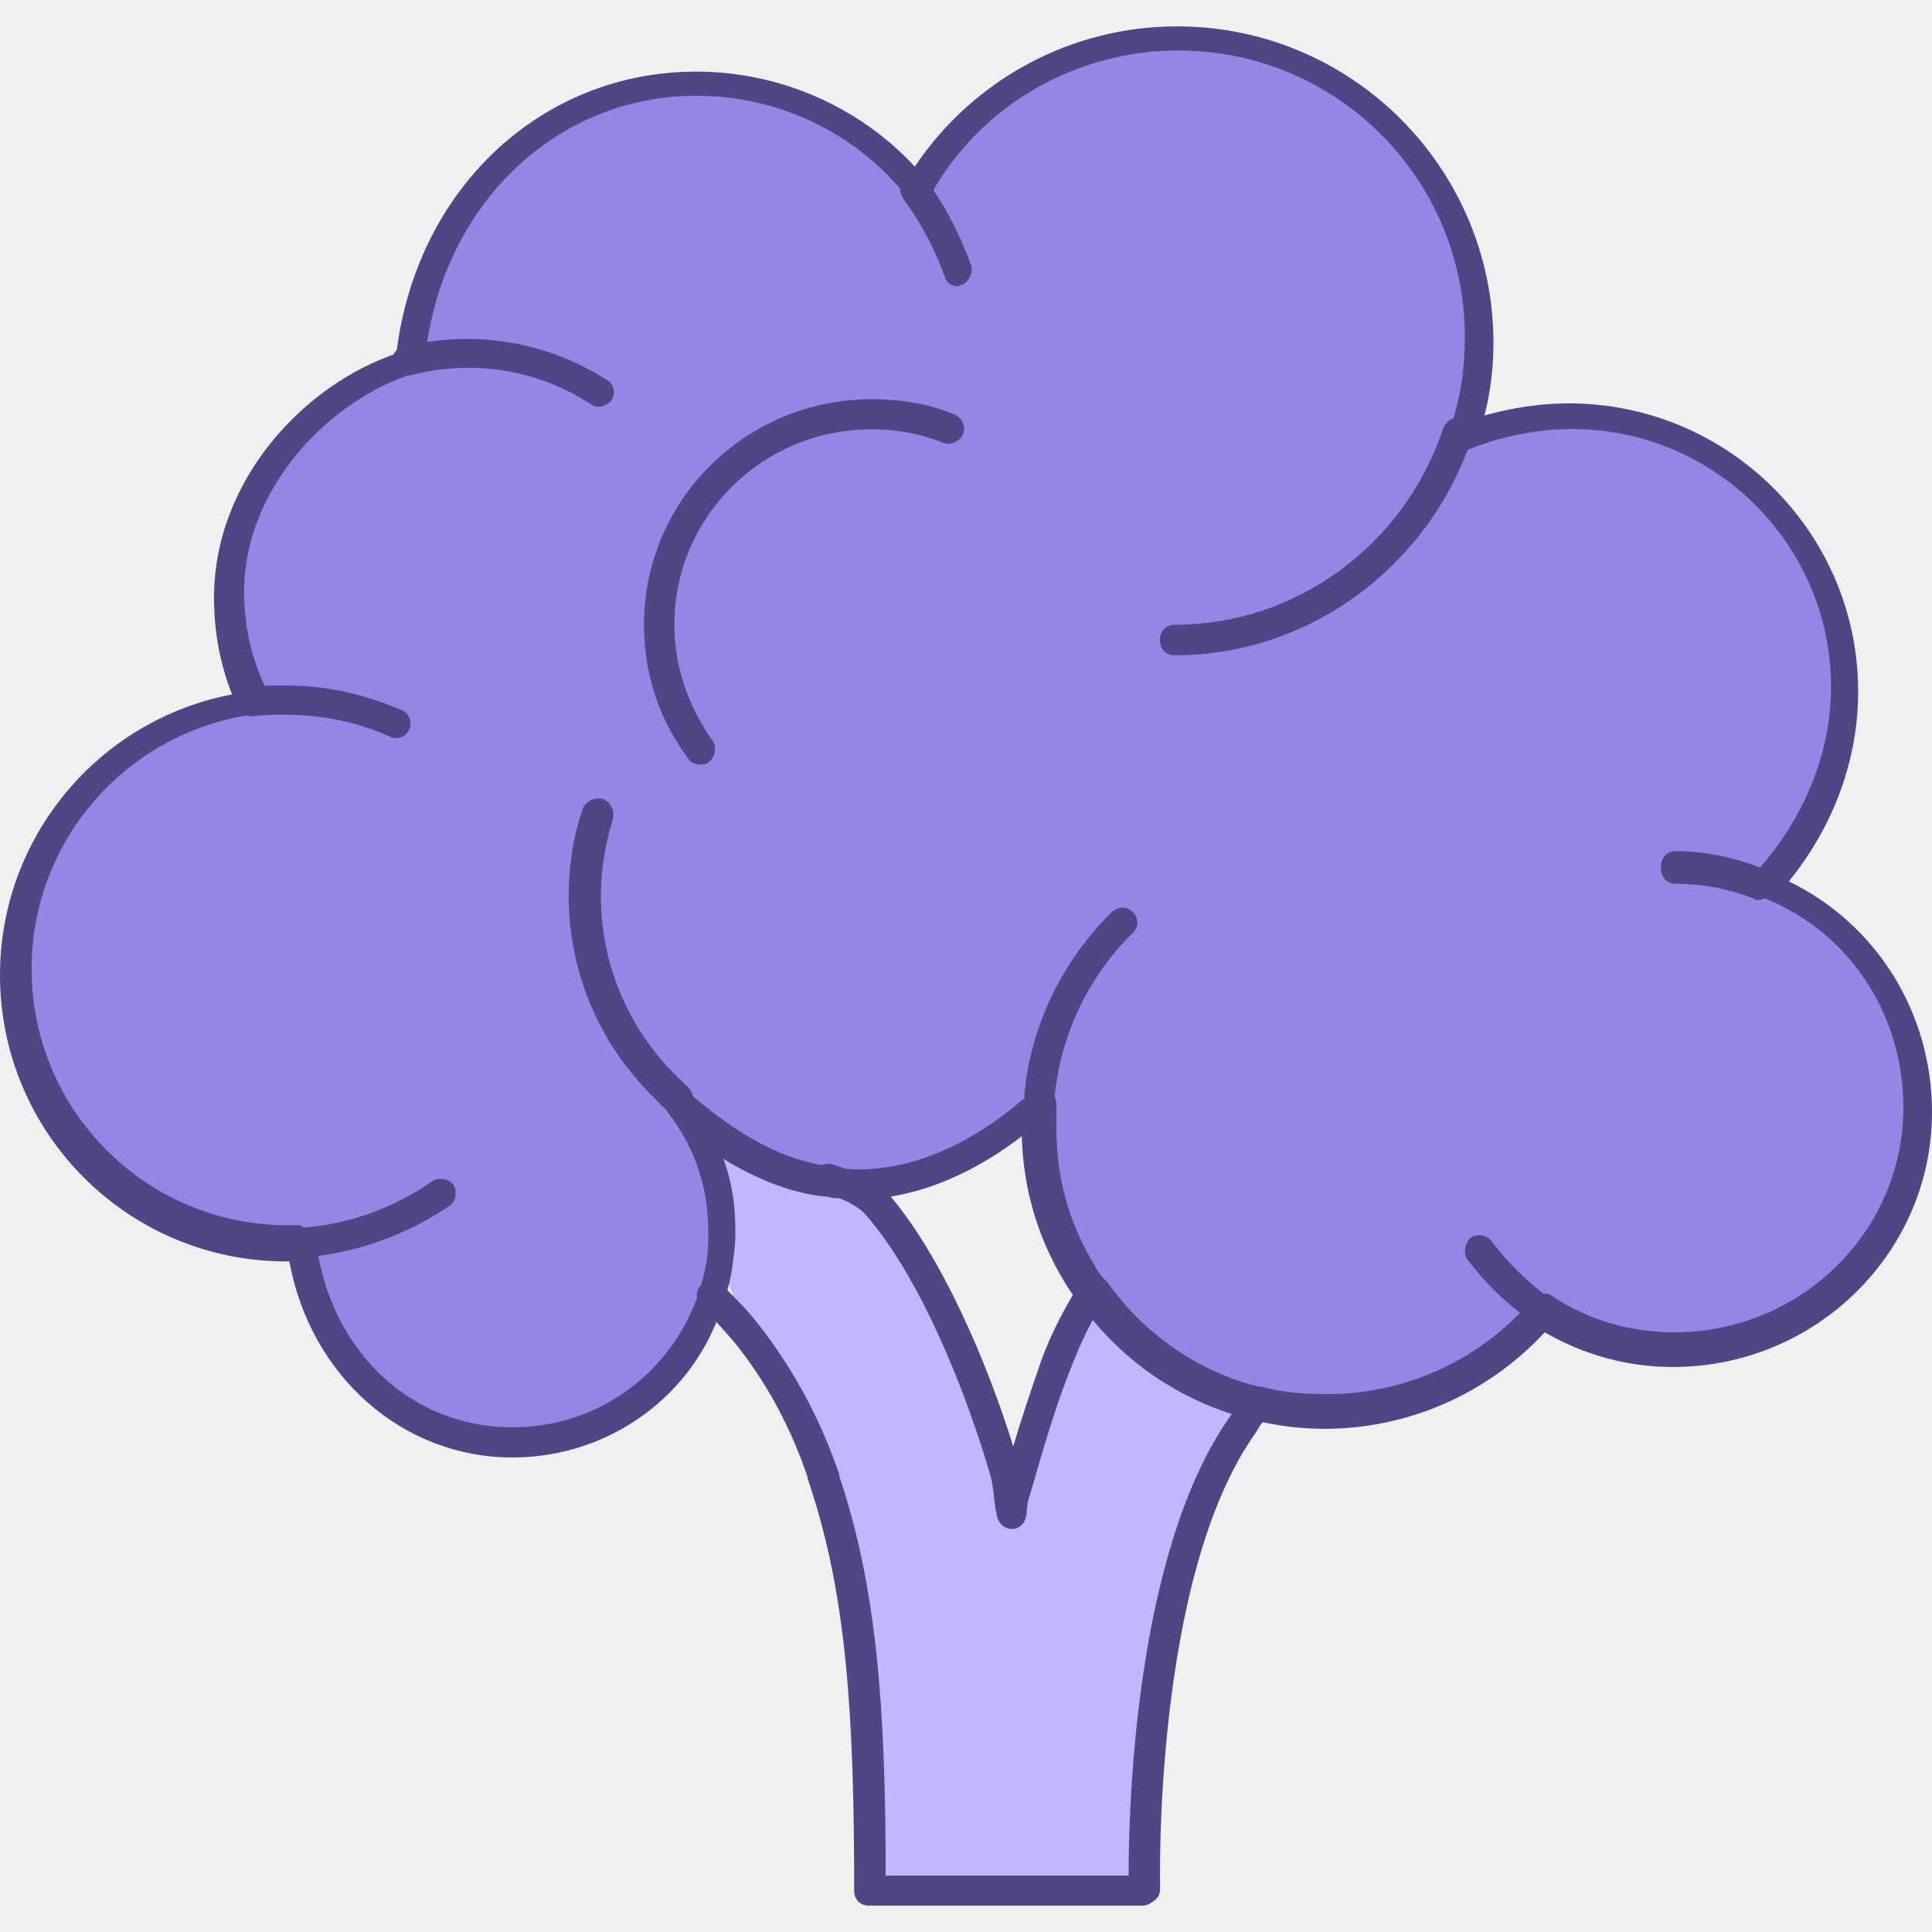
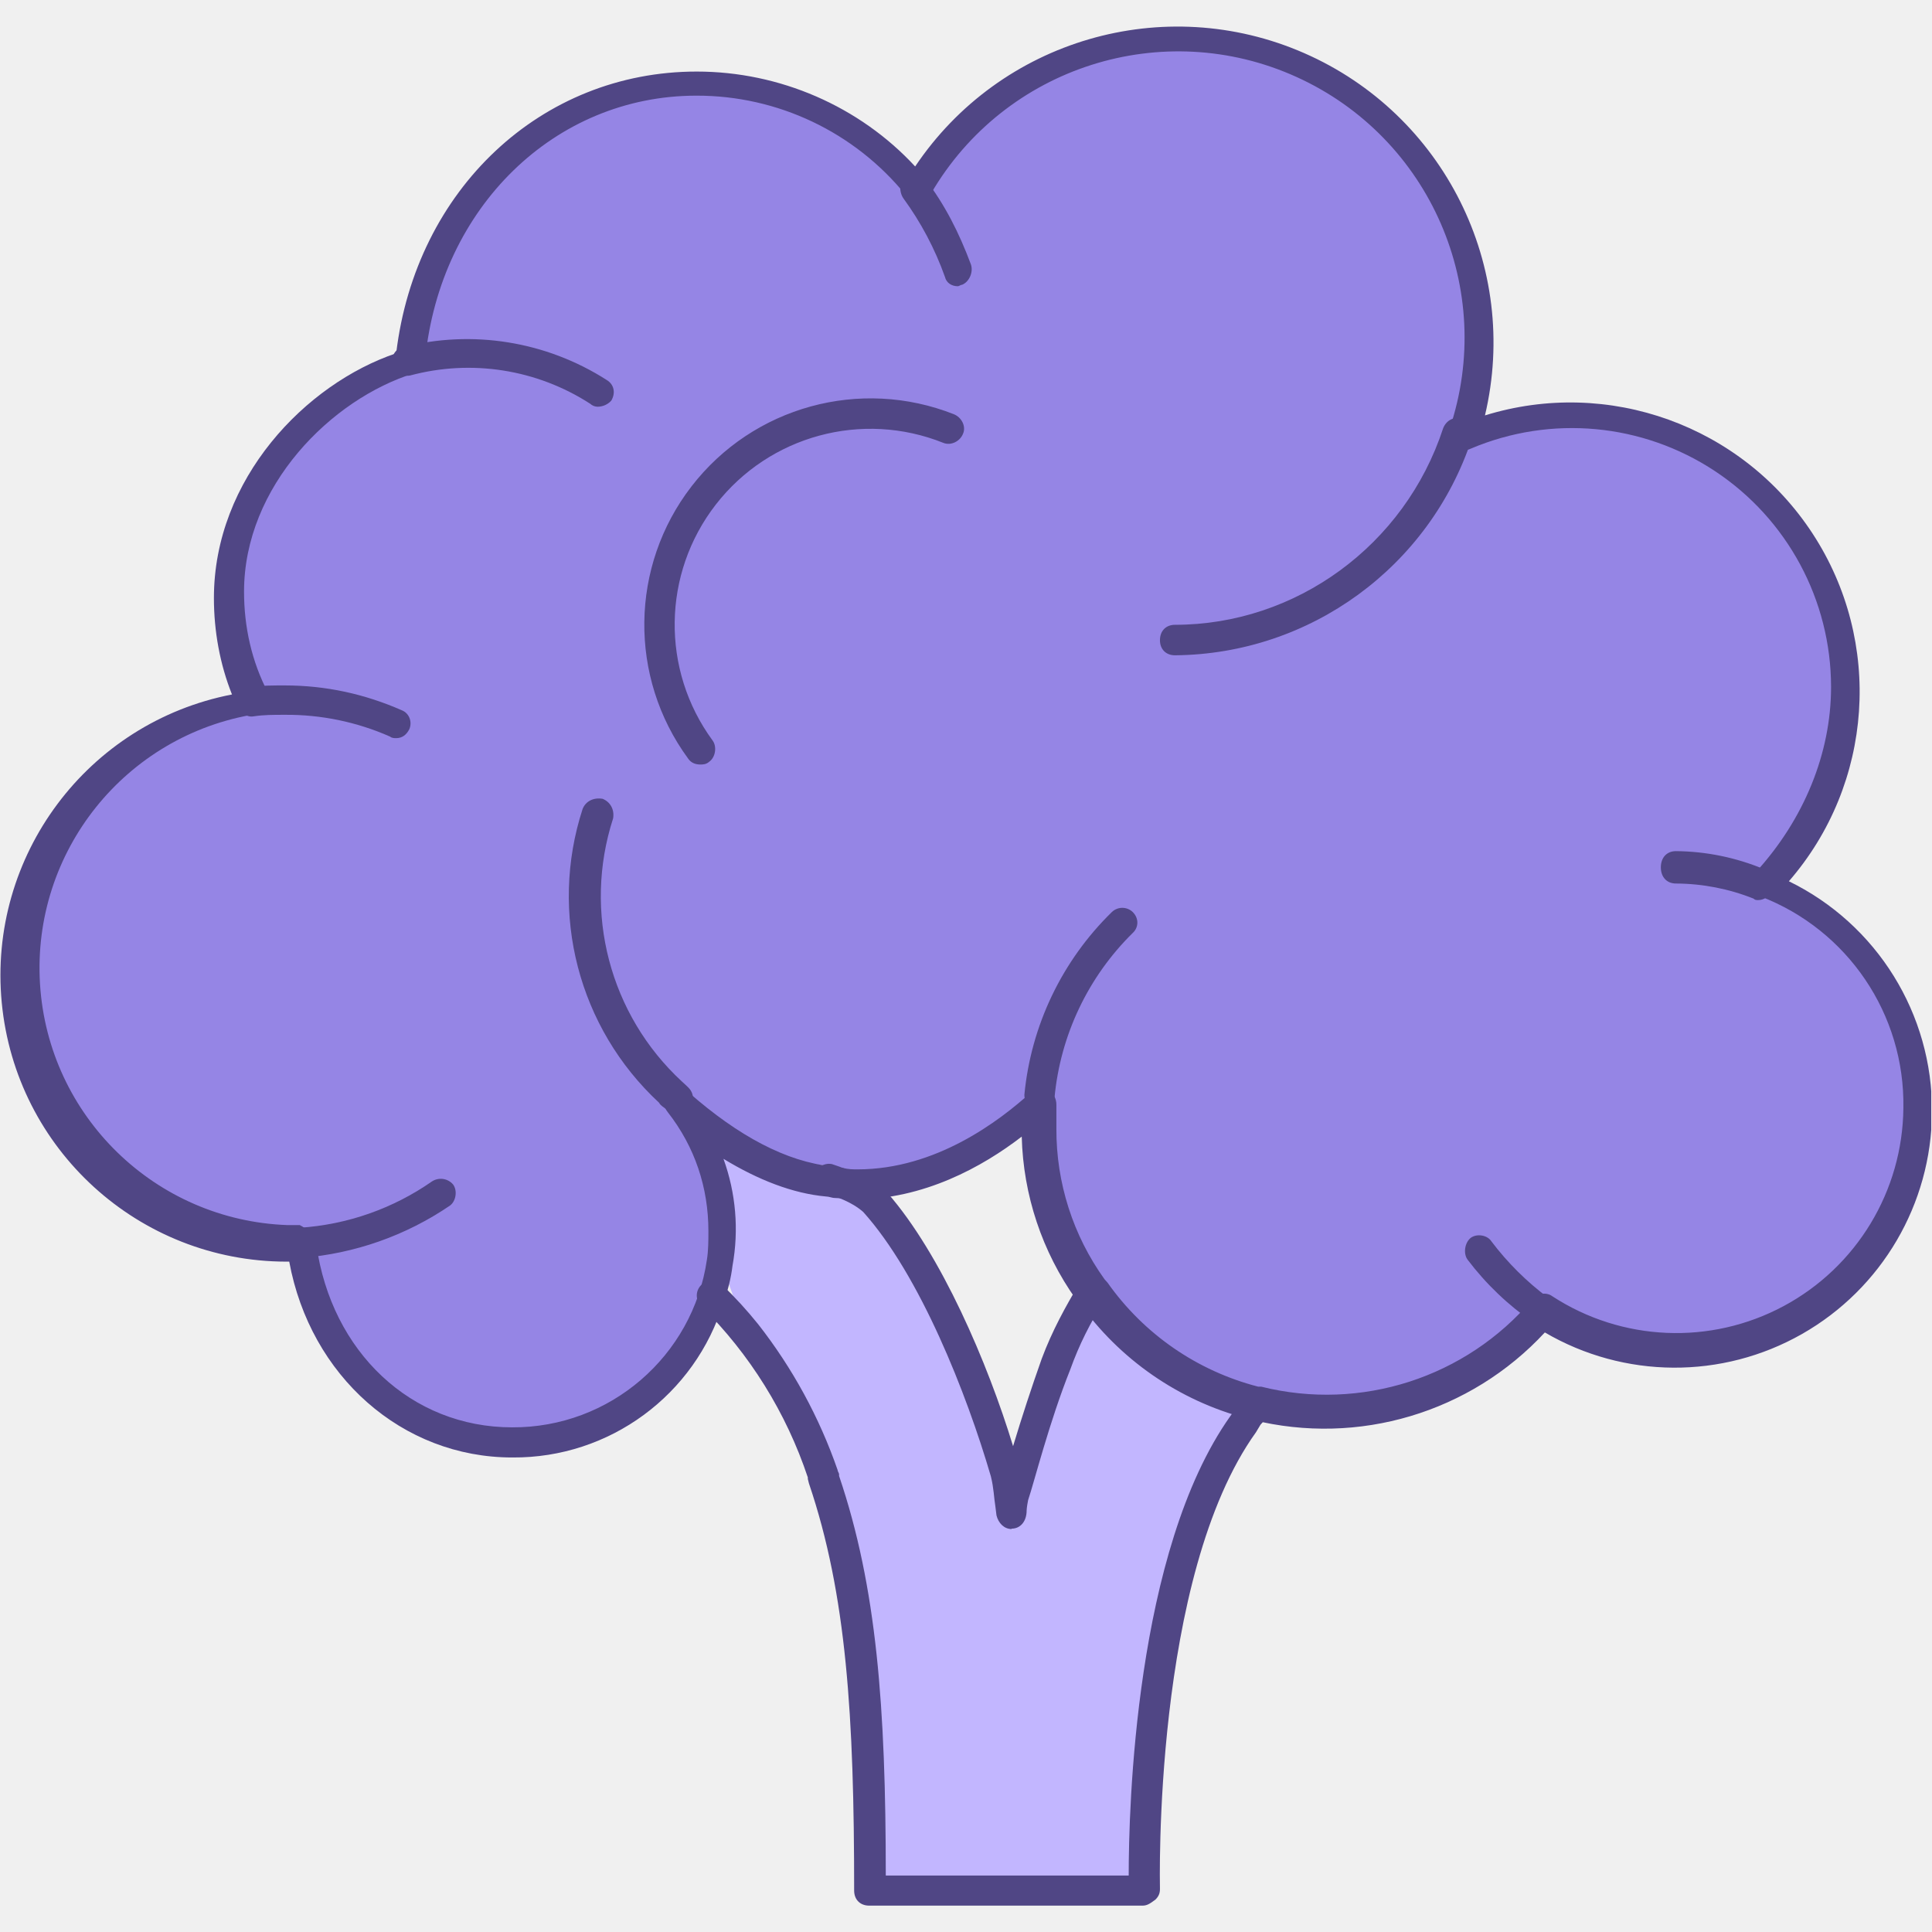
- <svg xmlns="http://www.w3.org/2000/svg" width="513" height="513" viewBox="0 0 513 513" fill="none">
-   <g clip-path="url(#clip0_4_118)">
-     <path d="M191.2 334.481C191.6 331.676 191.6 328.87 191.6 326.065C191.6 313.24 187.2 301.218 180 292C190.8 301.618 204.8 308.031 220 309.634L221.6 310.034C224.4 312.038 228 315.244 232 318.45L266.8 390.588C268 394.996 268 398.603 268.4 401.408C268.4 401.408 268.4 399.805 269.2 397.401L270.8 401.408L280 362.134C283.2 354.519 286.4 346.905 289.6 342.095C299.6 356.523 314.4 366.943 332 371.351C331.2 373.355 330.8 376.16 330 377.763C301.6 417.84 303.6 502 303.6 502H230.8C230.8 502 235.2 415.034 218.4 391.79V391.389C213.6 377.363 207.2 364.538 198 353.317C196 347.706 193.6 340.893 191.2 334.481Z" fill="#C2B6FF" />
-     <path d="M467.61 234.241C479.605 221.027 488.401 202.607 488.401 182.586C488.401 142.543 455.215 110.108 415.231 110.108C405.235 110.108 395.639 112.11 386.843 115.714C389.642 107.705 391.241 98.896 391.241 90.086C391.241 46.039 355.655 10 311.274 10C281.686 10 256.096 26.017 242.102 50.043C228.108 32.825 206.916 22.013 183.326 22.013C142.143 22.013 111.356 54.848 107.357 95.692C83.367 102.9 59.377 127.727 59.377 157.759C59.377 168.17 61.776 177.78 66.174 186.189C30.589 190.594 3 221.027 3 257.867C3 297.509 35.787 329.944 75.37 329.944C76.97 329.944 79.369 329.944 79.369 329.544C83.367 358.775 105.758 382 135.346 382C160.136 382 181.327 365.983 188.524 343.158C189.324 340.355 190.123 337.552 190.523 334.349C190.523 333.948 190.523 334.349 190.523 333.948C190.923 331.145 190.923 328.342 190.923 325.94C190.923 313.126 186.525 301.113 179.328 291.903C190.123 301.513 204.118 307.92 219.311 309.522C221.71 309.922 223.71 310.723 226.109 310.723L226.908 313.927C245.701 313.927 262.494 305.117 275.288 293.505C274.889 295.907 274.889 296.308 274.889 298.71C274.889 312.726 278.887 326.741 285.284 337.953L287.683 339.554L285.284 337.953C286.484 339.955 287.683 340.756 288.883 342.758C296.48 353.569 311.673 363.18 326.467 368.786L331.265 372.39C331.665 372.39 332.065 371.589 332.465 371.589C334.464 371.989 336.463 372.39 338.462 372.79C338.862 372.79 338.862 372.79 339.262 372.79C342.861 373.191 346.859 373.591 350.857 373.591C374.048 373.591 394.44 363.18 408.434 347.163C408.434 347.163 408.434 347.163 408.834 347.163C418.83 353.569 430.825 357.574 443.619 357.574C478.805 357.574 507.993 329.143 507.993 293.905C508.393 266.676 491.6 243.451 467.61 234.241Z" fill="#9585E5" />
-     <path d="M136.053 387C106.842 387 82.432 365.377 76.83 334.945C76.43 334.945 76.03 334.945 76.03 334.945C34.013 334.945 0 300.909 0 258.865C0 222.427 26.01 191.194 61.624 184.387C58.423 176.378 56.822 167.569 56.822 158.76C56.822 127.126 81.232 101.9 105.241 93.891C110.443 50.245 143.656 19.013 184.872 19.013C206.881 19.013 228.089 28.222 242.895 44.239C258.501 21.015 284.511 7 312.522 7C358.94 7 396.555 44.64 396.555 91.088C396.555 97.495 395.754 104.302 394.154 110.309C401.356 108.307 408.959 107.105 416.562 107.105C458.979 107.105 493.392 141.542 493.392 183.586C493.392 201.605 486.99 219.223 474.985 234.039C498.194 245.251 513 268.876 513 295.303C513 332.543 482.188 362.975 444.173 362.975C432.169 362.975 420.564 359.771 410.16 353.765C394.954 370.182 373.746 379.392 351.737 379.392C345.335 379.392 338.932 378.591 332.53 376.989C332.129 376.989 331.729 376.989 330.929 376.589C312.922 371.784 297.316 360.973 286.512 345.757L285.711 344.956C284.511 343.354 283.711 342.153 282.51 340.151C275.307 328.138 271.706 315.325 271.306 301.71C260.902 309.719 245.296 318.528 226.888 318.528C224.888 318.528 223.287 318.127 221.686 318.127C220.886 318.127 220.086 317.727 219.285 317.727C210.482 316.926 201.278 313.322 192.075 307.717C194.476 314.123 195.276 320.53 195.276 327.337C195.276 330.14 194.876 333.343 194.476 336.146C194.076 339.35 193.275 342.553 192.075 345.757C184.872 370.182 162.063 387 136.053 387ZM84.033 330.541C88.034 358.97 109.243 378.992 136.053 378.992C158.862 378.992 178.47 364.576 185.672 342.954C186.473 340.151 187.273 337.348 187.673 334.545C188.073 332.142 188.073 329.339 188.073 326.937C188.073 315.325 184.472 304.513 177.269 295.303C176.069 293.702 176.069 291.299 177.669 290.098C179.27 288.496 181.671 288.496 182.871 290.098C196.076 301.71 208.881 308.517 220.886 309.719C221.686 309.719 222.887 310.119 223.687 310.119C225.288 310.519 226.488 310.519 227.689 310.519C248.497 310.519 265.303 297.706 273.707 290.098C274.907 288.897 276.908 288.897 278.108 289.297C279.709 290.098 280.509 291.7 280.509 293.301C280.509 294.903 280.509 296.905 280.509 298.907V299.708C280.509 312.522 283.711 324.534 290.513 335.746C291.314 337.348 292.114 338.549 293.314 339.75L294.115 340.551C303.718 354.165 318.124 364.176 334.13 368.18H334.53H334.931C340.533 369.782 346.535 370.182 352.537 370.182C373.346 370.182 393.353 360.973 406.959 344.956C408.159 343.354 410.56 342.954 412.161 344.155C421.764 350.562 432.969 353.765 444.573 353.765C478.186 353.765 505.397 326.937 505.397 294.102C505.397 268.876 490.591 246.852 467.382 238.043C465.782 237.643 464.981 236.041 464.981 234.439C464.981 233.639 465.381 232.437 466.182 231.636C478.987 217.622 486.19 200.003 486.19 182.385C486.19 144.745 455.378 113.913 417.363 113.913C408.159 113.913 398.555 115.915 390.552 119.118C388.952 119.919 387.351 119.518 386.151 118.317C384.95 117.116 384.55 115.514 384.95 113.913C387.751 106.305 388.952 97.896 388.952 89.487C388.952 47.443 354.938 13.407 312.922 13.407C285.711 13.407 260.502 27.822 247.296 51.447C246.496 52.648 245.296 53.449 244.095 53.449C242.895 53.449 241.694 53.048 240.494 51.847C226.888 35.029 206.481 25.419 184.872 25.419C147.257 25.419 116.846 55.051 112.844 95.493C112.844 97.095 111.644 98.697 110.043 99.097C88.034 105.904 64.825 129.129 64.825 157.158C64.825 166.368 66.826 175.577 71.228 183.986C71.628 185.188 71.628 186.389 71.228 187.59C70.828 188.791 69.627 189.592 68.026 189.592C34.013 193.997 8.403 222.827 8.403 257.263C8.403 294.903 38.815 325.335 76.43 325.335C77.23 325.335 79.231 325.335 79.631 325.335C81.232 326.136 84.033 328.138 84.033 330.541Z" fill="#504685" />
-     <path d="M105.158 196C104.764 196 103.977 196 103.584 195.611C94.928 191.722 85.486 189.778 75.65 189.778C72.503 189.778 70.142 189.778 67.388 190.167C65.421 190.556 63.454 189 63.06 186.667C62.667 184.722 64.241 182.778 66.601 182.389C69.355 182 72.503 182 75.65 182C86.666 182 96.895 184.333 106.731 188.611C108.698 189.389 109.485 191.722 108.698 193.667C107.912 195.222 106.731 196 105.158 196Z" fill="#504685" />
-     <path d="M79.991 334C77.996 334 76 332.407 76 330.417C76 328.028 77.597 326.435 79.592 326.037C92.365 325.241 104.338 320.861 114.716 313.694C116.312 312.5 119.106 312.898 120.304 314.491C121.501 316.083 121.102 318.87 119.506 320.065C107.931 328.028 94.36 332.806 79.991 334C79.991 334 80.391 334 79.991 334Z" fill="#504685" />
-     <path d="M276 295C273.6 294.606 272 293.029 272 290.664C273.6 272.533 282 255.19 295.2 242.182C296.8 240.606 299.2 240.606 300.8 242.182C302.4 243.759 302.4 246.124 300.8 247.701C288.8 259.526 281.6 274.898 280 291.453C280 293.423 278 295 276 295Z" fill="#504685" />
-     <path d="M179.926 296C179.111 296 177.889 295.598 177.074 294.795L176.667 294.394C176.259 293.992 175.444 293.591 175.037 292.788C159.556 278.332 151 258.656 151 237.776C151 229.745 152.222 222.116 154.667 214.888C155.481 212.88 157.519 211.675 159.963 212.077C162 212.88 163.222 214.888 162.815 217.297C160.778 223.722 159.556 230.95 159.556 237.776C159.556 256.649 167.296 274.317 181.148 287.166C181.556 287.568 181.963 287.969 182.37 288.371L182.778 288.772C184.407 290.378 184.407 292.788 182.778 294.394C181.963 295.598 181.148 296 179.926 296Z" fill="#504685" />
-     <path d="M158.707 108C157.904 108 157.1 107.604 156.698 107.208C142.639 98.1 125.367 95.328 108.897 99.684C106.889 100.08 104.479 98.892 104.077 96.912C103.675 94.932 104.88 92.556 106.889 92.16C125.367 87.408 145.049 90.576 161.117 100.872C163.126 102.06 163.527 104.436 162.322 106.416C161.117 107.604 159.912 108 158.707 108Z" fill="#504685" />
-     <path d="M409.153 352C408.358 352 407.564 351.584 407.167 351.169C400.416 346.597 394.458 340.778 389.693 334.544C388.501 332.881 388.898 329.972 390.487 328.725C392.076 327.478 394.856 327.894 396.047 329.556C400.416 335.375 405.578 340.363 411.138 344.519C413.124 345.766 413.521 348.259 412.33 350.338C411.933 351.169 410.741 352 409.153 352Z" fill="#504685" />
-     <path d="M466.785 239C466.388 239 465.991 239 465.595 238.567C458.851 235.967 452.107 234.667 444.967 234.667C442.587 234.667 441 232.933 441 230.333C441 227.733 442.587 226 444.967 226C452.901 226 460.834 227.733 468.371 230.767C470.355 231.633 471.545 234.233 470.751 236.4C469.561 238.133 468.371 239 466.785 239Z" fill="#504685" />
-     <path d="M254.325 76C252.797 76 251.27 75.168 250.889 73.505C248.216 66.019 244.398 58.95 239.816 52.711C238.671 51.048 238.671 48.137 240.198 46.889C241.725 45.642 244.398 45.642 245.543 47.305C250.889 54.375 254.706 61.861 257.761 70.178C258.524 72.257 257.379 74.752 255.47 75.584C255.088 75.584 254.706 76 254.325 76Z" fill="#504685" />
-     <path d="M311.959 174C309.584 174 308 172.381 308 169.952C308 167.523 309.584 165.904 311.959 165.904C344.031 165.904 372.935 144.853 383.229 113.682C384.021 111.658 386.001 110.444 388.376 111.254C390.356 112.063 391.544 114.087 390.752 116.516C379.27 150.521 347.594 174 311.959 174Z" fill="#504685" />
-     <path d="M185.932 203C184.721 203 183.51 202.601 182.703 201.403C175.036 191.025 171 179.049 171 165.877C171 132.745 198.038 106 231.534 106C239.201 106 246.465 107.198 253.326 109.992C255.344 110.79 256.554 113.185 255.747 115.181C254.94 117.177 252.519 118.374 250.501 117.576C244.448 115.181 237.991 113.984 231.534 113.984C202.478 113.984 179.071 137.136 179.071 165.877C179.071 177.053 182.703 187.432 189.16 196.613C190.371 198.21 189.967 201.004 188.353 202.202C187.546 203 186.739 203 185.932 203Z" fill="#504685" />
-     <path d="M303.257 506H230.79C228.401 506 226.808 504.404 226.808 502.01C226.808 455.721 224.817 423.399 214.863 393.87C214.863 393.471 214.465 393.072 214.465 392.673V392.274C209.687 378.308 203.316 366.736 194.954 356.361C192.167 353.168 189.38 349.976 186.195 346.784C184.602 345.188 184.602 342.793 186.195 341.197C187.787 339.601 190.176 339.601 191.769 341.197C195.352 344.788 198.538 347.981 201.325 351.572C210.085 362.745 217.252 375.514 222.428 390.279C222.428 390.678 222.826 391.077 222.826 391.476V391.875C232.781 421.404 235.17 453.327 235.17 498.019H299.674C299.674 480.462 301.266 411.827 326.749 375.913C327.147 375.514 327.546 374.716 327.944 374.317C328.74 373.519 329.138 372.322 329.935 371.524C331.129 369.928 333.916 369.529 335.509 370.726C337.102 371.923 337.5 374.716 336.305 376.313C335.907 376.712 335.509 377.51 334.713 378.308C334.315 379.106 333.916 379.505 333.518 380.303C306.044 418.611 308.035 500.812 308.035 501.611C308.035 502.808 307.637 503.606 306.841 504.404C305.248 505.601 304.452 506 303.257 506Z" fill="#504685" />
-     <path d="M268.639 406C266.648 406 265.055 404.405 264.657 402.41C264.657 401.613 264.259 400.815 264.259 400.017C263.861 397.624 263.861 395.231 263.064 392.04C256.693 370.102 244.349 338.592 229.217 321.84C226.031 319.048 222.049 317.851 218.864 316.655C216.873 315.857 215.678 313.863 216.076 311.868C216.873 309.874 218.864 308.678 220.855 309.076C224.439 310.273 230.013 312.267 234.792 315.857C235.19 316.256 235.19 316.256 235.588 316.655C249.924 333.008 262.268 362.125 269.038 384.063C271.029 377.282 273.816 368.906 276.603 360.929C279.391 353.35 282.975 346.968 286.559 340.985C287.753 338.991 290.142 338.592 292.133 339.789C294.124 340.985 294.523 343.379 293.328 345.373C289.744 350.558 286.957 356.541 284.169 363.721C278.594 377.681 274.612 393.635 273.02 398.422C272.621 400.416 272.621 401.214 272.621 401.214C272.621 404.006 271.029 406 268.639 406C269.038 406 269.038 406 268.639 406Z" fill="#504685" />
+ <svg xmlns="http://www.w3.org/2000/svg" width="513" height="513" fill="none">
+   <g clip-path="url(#a)">
+     <path fill="#C2B6FF" d="M191.2 334.5c.4-2.8.4-5.6.4-8.4 0-12.9-4.4-24.9-11.6-34.1a71.6 71.6 0 0 0 40 17.6l1.6.4c2.8 2 6.4 5.2 10.4 8.4l34.8 72.2c1.2 4.4 1.2 8 1.6 10.8 0 0 0-1.6.8-4l1.6 4 9.2-39.3a135 135 0 0 1 9.6-20 72.8 72.8 0 0 0 42.4 29.3c-.8 2-1.2 4.8-2 6.4-28.4 40-26.4 124.2-26.4 124.2h-72.8s4.4-87-12.4-110.2v-.4c-4.8-14-11.2-26.9-20.4-38l-6.8-19Z" />
+     <path fill="#9585E5" d="M467.6 234.2a78.1 78.1 0 0 0 20.8-51.6 73 73 0 0 0-101.6-66.9A80 80 0 0 0 242.1 50a75.5 75.5 0 0 0-58.8-28c-41.2 0-72 32.8-76 73.7-24 7.2-48 32-48 62a61 61 0 0 0 6.9 28.5 72.2 72.2 0 0 0 9.2 143.7c1.6 0 4 0 4-.4 4 29.3 26.4 52.5 56 52.5a55.6 55.6 0 0 0 55.1-47.7v-.4c.4-2.8.4-5.6.4-8 0-12.8-4.4-24.8-11.6-34a71.6 71.6 0 0 0 40 17.6c2.4.4 4.4 1.2 6.8 1.2l.8 3.2a73 73 0 0 0 48.4-20.4c-.4 2.4-.4 2.8-.4 5.2 0 14 4 28 10.4 39.3l2.4 1.6-2.4-1.6c1.2 2 2.4 2.8 3.6 4.8 7.6 10.8 22.8 20.4 37.6 26l4.8 3.6c.4 0 .8-.8 1.2-.8l6 1.2h.8a76.2 76.2 0 0 0 69.2-25.6h.3a64.2 64.2 0 0 0 99.2-53.3 62.8 62.8 0 0 0-40.4-59.7Z" />
+     <path fill="#504685" d="M136 387c-29.2 0-53.6-21.6-59.2-52H76a76 76 0 0 1-14.4-150.6c-3.2-8-4.8-16.8-4.8-25.6 0-31.7 24.4-56.9 48.4-65C110.4 50.3 143.7 19 185 19c22 0 43.2 9.2 58 25.2a83.9 83.9 0 0 1 151.3 66.1A76.8 76.8 0 0 1 475 234a67.7 67.7 0 0 1 38 61.3 68.3 68.3 0 0 1-102.8 58.5 79.7 79.7 0 0 1-77.7 23.2c-.4 0-.8 0-1.6-.4a79.3 79.3 0 0 1-44.4-30.8l-.8-.8a77.9 77.9 0 0 1-14.4-43.2c-10.4 8-26 16.7-44.4 16.7-2 0-3.6-.4-5.2-.4-.8 0-1.6-.4-2.4-.4-8.8-.8-18-4.4-27.2-10a54.6 54.6 0 0 1 2.4 28.4c-.4 3.3-1.2 6.5-2.4 9.7a58.1 58.1 0 0 1-56 41.2Zm-52-56.5c4 28.5 25.2 48.5 52 48.5a52 52 0 0 0 51.7-44.5c.4-2.4.4-5.2.4-7.6 0-11.6-3.6-22.4-10.8-31.6-1.2-1.6-1.2-4 .4-5.2 1.6-1.6 4-1.6 5.2 0 13.2 11.6 26 18.4 38 19.6.8 0 2 .4 2.8.4 1.6.4 2.8.4 4 .4 20.8 0 37.6-12.8 46-20.4 1.2-1.2 3.2-1.2 4.4-.8 1.6.8 2.4 2.4 2.4 4v6.4a68 68 0 0 0 12.8 40l.8.9a70.4 70.4 0 0 0 40 27.6h.8a71.6 71.6 0 0 0 72-23.2c1.3-1.6 3.7-2 5.3-.8a60.3 60.3 0 0 0 93.2-50 59.1 59.1 0 0 0-38-56.2c-1.6-.4-2.4-2-2.4-3.6 0-.8.4-2 1.2-2.8 12.8-14 20-31.6 20-49.2a68.8 68.8 0 0 0-95.6-63.3c-1.6.8-3.2.4-4.4-.8-1.3-1.2-1.6-2.8-1.3-4.4a76 76 0 0 0-137.7-62.5c-.7 1.2-1.9 2-3.1 2-1.2 0-2.4-.4-3.6-1.6a71.4 71.4 0 0 0-55.6-26.4c-37.6 0-68 29.7-72 70a4 4 0 0 1-2.9 3.7c-22 6.8-45.2 30-45.2 58 0 9.3 2 18.5 6.4 26.9.4 1.2.4 2.4 0 3.6-.4 1.2-1.6 2-3.2 2a68.3 68.3 0 0 0 8.4 135.7h3.2c1.6.8 4.4 2.8 4.4 5.2Z" />
+     <path fill="#504685" d="M105.2 196c-.4 0-1.2 0-1.6-.4a67.8 67.8 0 0 0-28-5.8c-3.1 0-5.5 0-8.2.4-2 .4-4-1.2-4.3-3.5-.4-2 1.1-4 3.5-4.3 2.8-.4 5.9-.4 9-.4 11 0 21.3 2.3 31.1 6.6 2 .8 2.8 3.1 2 5-.8 1.6-2 2.4-3.5 2.4ZM80 334c-2 0-4-1.6-4-3.6 0-2.4 1.6-4 3.6-4.4a69.2 69.2 0 0 0 35.1-12.3 4.3 4.3 0 0 1 5.6.8c1.2 1.6.8 4.4-.8 5.6A81.4 81.4 0 0 1 80 334s.4 0 0 0Zm196-39c-2.4-.4-4-2-4-4.3a78.3 78.3 0 0 1 23.2-48.5 4 4 0 0 1 5.6 0c1.6 1.6 1.6 4 0 5.5a70.6 70.6 0 0 0-20.8 43.8c0 2-2 3.5-4 3.5Zm-96 1c-.9 0-2.1-.4-3-1.2l-.3-.4c-.4-.4-1.3-.8-1.7-1.6a74.8 74.8 0 0 1-20.3-78c.8-2 2.8-3.1 5.3-2.7 2 .8 3.2 2.8 2.8 5.2a67 67 0 0 0 18.3 69.9l1.3 1.2.4.4c1.6 1.6 1.6 4 0 5.6-.8 1.2-1.7 1.6-2.9 1.6Zm-21.3-188a3 3 0 0 1-2-.8 59.6 59.6 0 0 0-47.8-7.5c-2 .4-4.4-.8-4.8-2.8-.4-2 .8-4.3 2.8-4.7a68.8 68.8 0 0 1 54.2 8.7c2 1.2 2.4 3.5 1.2 5.5a5 5 0 0 1-3.6 1.6Zm250.5 244a3 3 0 0 1-2-.8 75.8 75.8 0 0 1-17.5-16.7c-1.2-1.6-.8-4.5.8-5.8 1.6-1.2 4.4-.8 5.5.9a75 75 0 0 0 15.1 15c2 1.2 2.4 3.7 1.2 5.7-.4.9-1.6 1.7-3.1 1.7Zm57.6-113c-.4 0-.8 0-1.2-.4a56.4 56.4 0 0 0-20.6-4c-2.4 0-4-1.7-4-4.3 0-2.6 1.6-4.3 4-4.3a62 62 0 0 1 23.4 4.8c2 .8 3.1 3.4 2.4 5.6-1.2 1.7-2.4 2.6-4 2.6ZM254.3 76c-1.5 0-3-.8-3.4-2.5a81.9 81.9 0 0 0-11-20.8c-1.2-1.7-1.2-4.6.3-5.8 1.5-1.3 4.2-1.3 5.3.4 5.4 7 9.2 14.6 12.3 22.9.7 2-.4 4.6-2.3 5.4-.4 0-.8.4-1.2.4Zm57.7 98c-2.4 0-4-1.6-4-4 0-2.5 1.6-4.1 4-4.1 32 0 61-21 71.2-52.2.8-2 2.8-3.3 5.2-2.4a4 4 0 0 1 2.4 5.2A83.8 83.8 0 0 1 312 174Zm-126 29c-1.3 0-2.5-.4-3.3-1.6a60.1 60.1 0 0 1 70.6-91.4c2 .8 3.3 3.2 2.4 5.2-.8 2-3.2 3.2-5.2 2.4a52 52 0 0 0-61.3 79c1.2 1.6.8 4.4-.8 5.6-.9.8-1.7.8-2.5.8Zm117.3 303h-72.5c-2.4 0-4-1.6-4-4 0-46.3-2-78.6-12-108.1l-.3-1.2v-.4a115.3 115.3 0 0 0-28.3-45.5 3.9 3.9 0 0 1 0-5.6c1.6-1.6 4-1.6 5.6 0a112 112 0 0 1 9.5 10.4 134 134 0 0 1 21.1 38.7c0 .4.4.8.4 1.2v.4c10 29.5 12.4 61.4 12.4 106.1h64.5c0-17.5 1.6-86.2 27-122l1.2-1.7c.8-.8 1.2-2 2-2.8 1.2-1.6 4-2 5.6-.8 1.6 1.2 2 4 .8 5.6-.4.4-.8 1.2-1.6 2l-1.2 2C306 418.6 308 500.8 308 501.6c0 1.2-.4 2-1.2 2.8-1.6 1.2-2.3 1.6-3.5 1.6Z" />
+     <path fill="#504685" d="M268.6 406c-2 0-3.5-1.6-4-3.6l-.3-2.4c-.4-2.4-.4-4.8-1.2-8-6.4-21.9-18.8-53.4-33.9-70.2-3.2-2.8-7.2-4-10.3-5.1-2-.8-3.2-2.8-2.8-4.8.8-2 2.8-3.2 4.8-2.8a49 49 0 0 1 14.7 7.6C249.9 333 262.3 362 269 384a513 513 0 0 1 7.6-23.2c2.8-7.5 6.4-14 10-20 1.2-2 3.5-2.3 5.5-1.1 2 1.2 2.4 3.6 1.2 5.6a87.5 87.5 0 0 0-9.1 18.3c-5.6 14-9.6 30-11.2 34.7-.4 2-.4 2.8-.4 2.8 0 2.8-1.6 4.8-4 4.8.4 0 .4 0 0 0Z" />
  </g>
  <defs>
-     <clipPath id="clip0_4_118">
-       <rect width="512.8" height="512.8" fill="white" />
+     <clipPath id="a">
+       <path fill="#fff" d="M0 0h512.8v512.8H0z" />
    </clipPath>
  </defs>
</svg>
